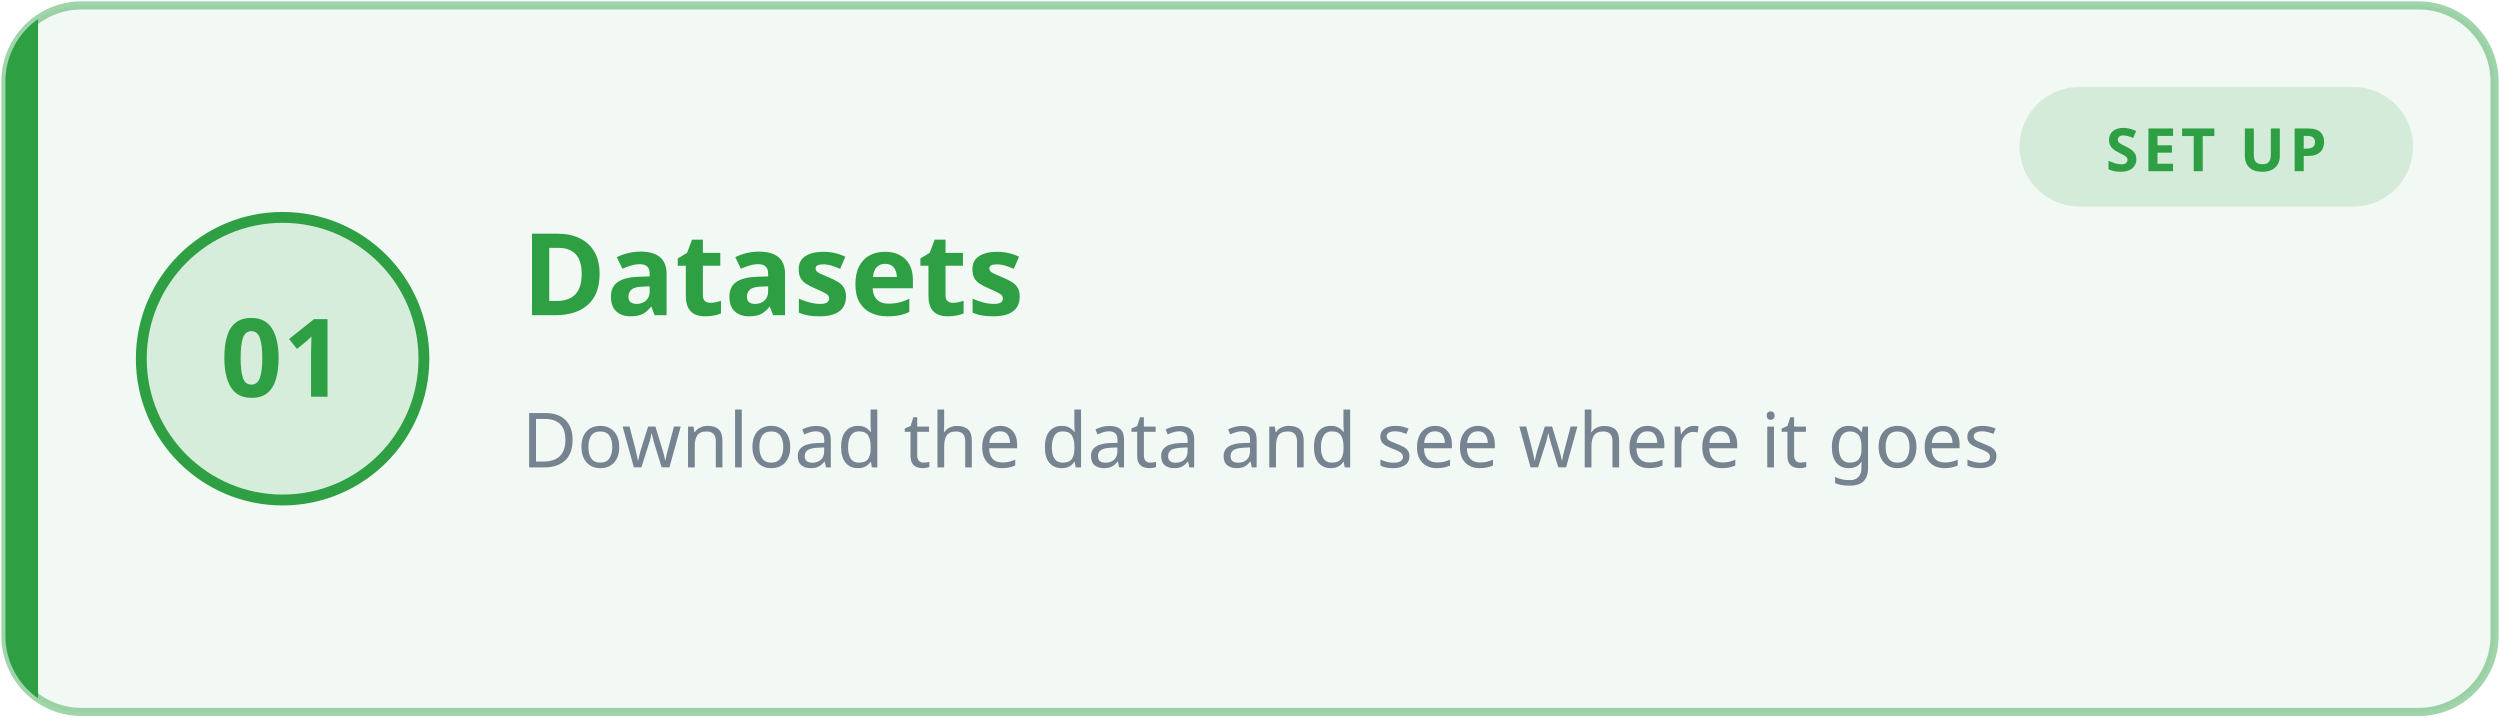
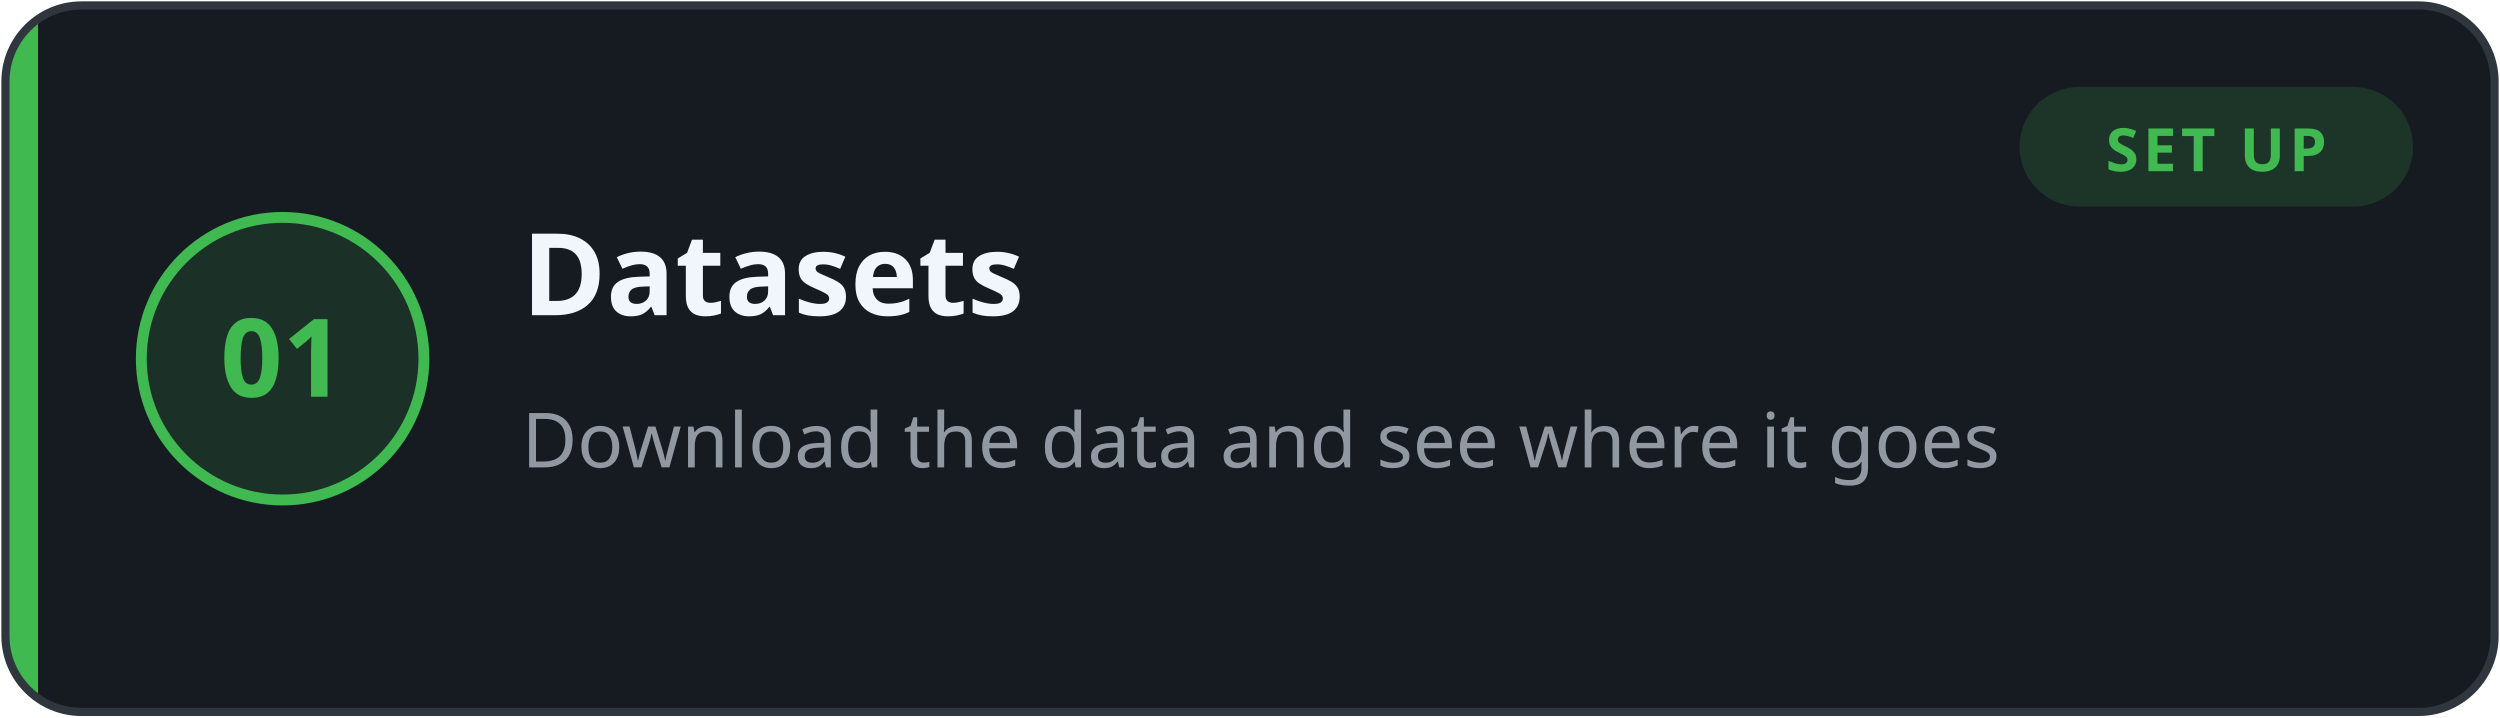
<svg xmlns="http://www.w3.org/2000/svg" width="460" height="132" viewBox="0 0 460 132">
  <defs>
    <clipPath id="card">
      <rect x="1" y="1" width="458" height="130" rx="14" />
    </clipPath>
  </defs>
-   <rect x="1" y="1" width="458" height="130" rx="14" fill="#2ea043" fill-opacity="0.06" />
-   <rect x="0" y="0" width="7" height="132" fill="#2ea043" clip-path="url(#card)" />
-   <rect x="1" y="1" width="458" height="130" rx="14" fill="none" stroke="#2ea043" stroke-opacity="0.45" stroke-width="1.5" />
-   <circle cx="52" cy="66" r="26" fill="#2ea043" fill-opacity="0.14" stroke="#2ea043" stroke-width="2" />
-   <text x="52" y="73" text-anchor="middle" font-family="-apple-system, BlinkMacSystemFont, 'Segoe UI', 'Noto Sans', Helvetica, Arial, sans-serif" font-size="20" font-weight="700" fill="#2ea043">01</text>
-   <rect x="371.6" y="16" width="72.4" height="22" rx="11" fill="#2ea043" fill-opacity="0.16" />
-   <text x="407.8" y="31.5" text-anchor="middle" font-family="-apple-system, BlinkMacSystemFont, 'Segoe UI', 'Noto Sans', Helvetica, Arial, sans-serif" font-size="11" font-weight="700" letter-spacing="0.8" fill="#2ea043">SET UP</text>
-   <text x="96" y="58" font-family="-apple-system, BlinkMacSystemFont, 'Segoe UI', 'Noto Sans', Helvetica, Arial, sans-serif" font-size="21" font-weight="700" fill="#2ea043">Datasets</text>
-   <text x="96" y="86" font-family="-apple-system, BlinkMacSystemFont, 'Segoe UI', 'Noto Sans', Helvetica, Arial, sans-serif" font-size="14" fill="#768390">Download the data and see where it goes</text>
+   <rect x="1" y="1" width="458" height="130" rx="14" fill="#161b22" />
+   <rect x="0" y="0" width="7" height="132" fill="#3fb950" clip-path="url(#card)" />
+   <rect x="1" y="1" width="458" height="130" rx="14" fill="none" stroke="#30363d" stroke-width="1.5" />
+   <circle cx="52" cy="66" r="26" fill="#3fb950" fill-opacity="0.14" stroke="#3fb950" stroke-width="2" />
+   <text x="52" y="73" text-anchor="middle" font-family="-apple-system, BlinkMacSystemFont, 'Segoe UI', 'Noto Sans', Helvetica, Arial, sans-serif" font-size="20" font-weight="700" fill="#3fb950">01</text>
+   <rect x="371.6" y="16" width="72.4" height="22" rx="11" fill="#3fb950" fill-opacity="0.16" />
+   <text x="407.8" y="31.5" text-anchor="middle" font-family="-apple-system, BlinkMacSystemFont, 'Segoe UI', 'Noto Sans', Helvetica, Arial, sans-serif" font-size="11" font-weight="700" letter-spacing="0.8" fill="#3fb950">SET UP</text>
+   <text x="96" y="58" font-family="-apple-system, BlinkMacSystemFont, 'Segoe UI', 'Noto Sans', Helvetica, Arial, sans-serif" font-size="21" font-weight="700" fill="#f0f6fc">Datasets</text>
+   <text x="96" y="86" font-family="-apple-system, BlinkMacSystemFont, 'Segoe UI', 'Noto Sans', Helvetica, Arial, sans-serif" font-size="14" fill="#9198a1">Download the data and see where it goes</text>
</svg>
